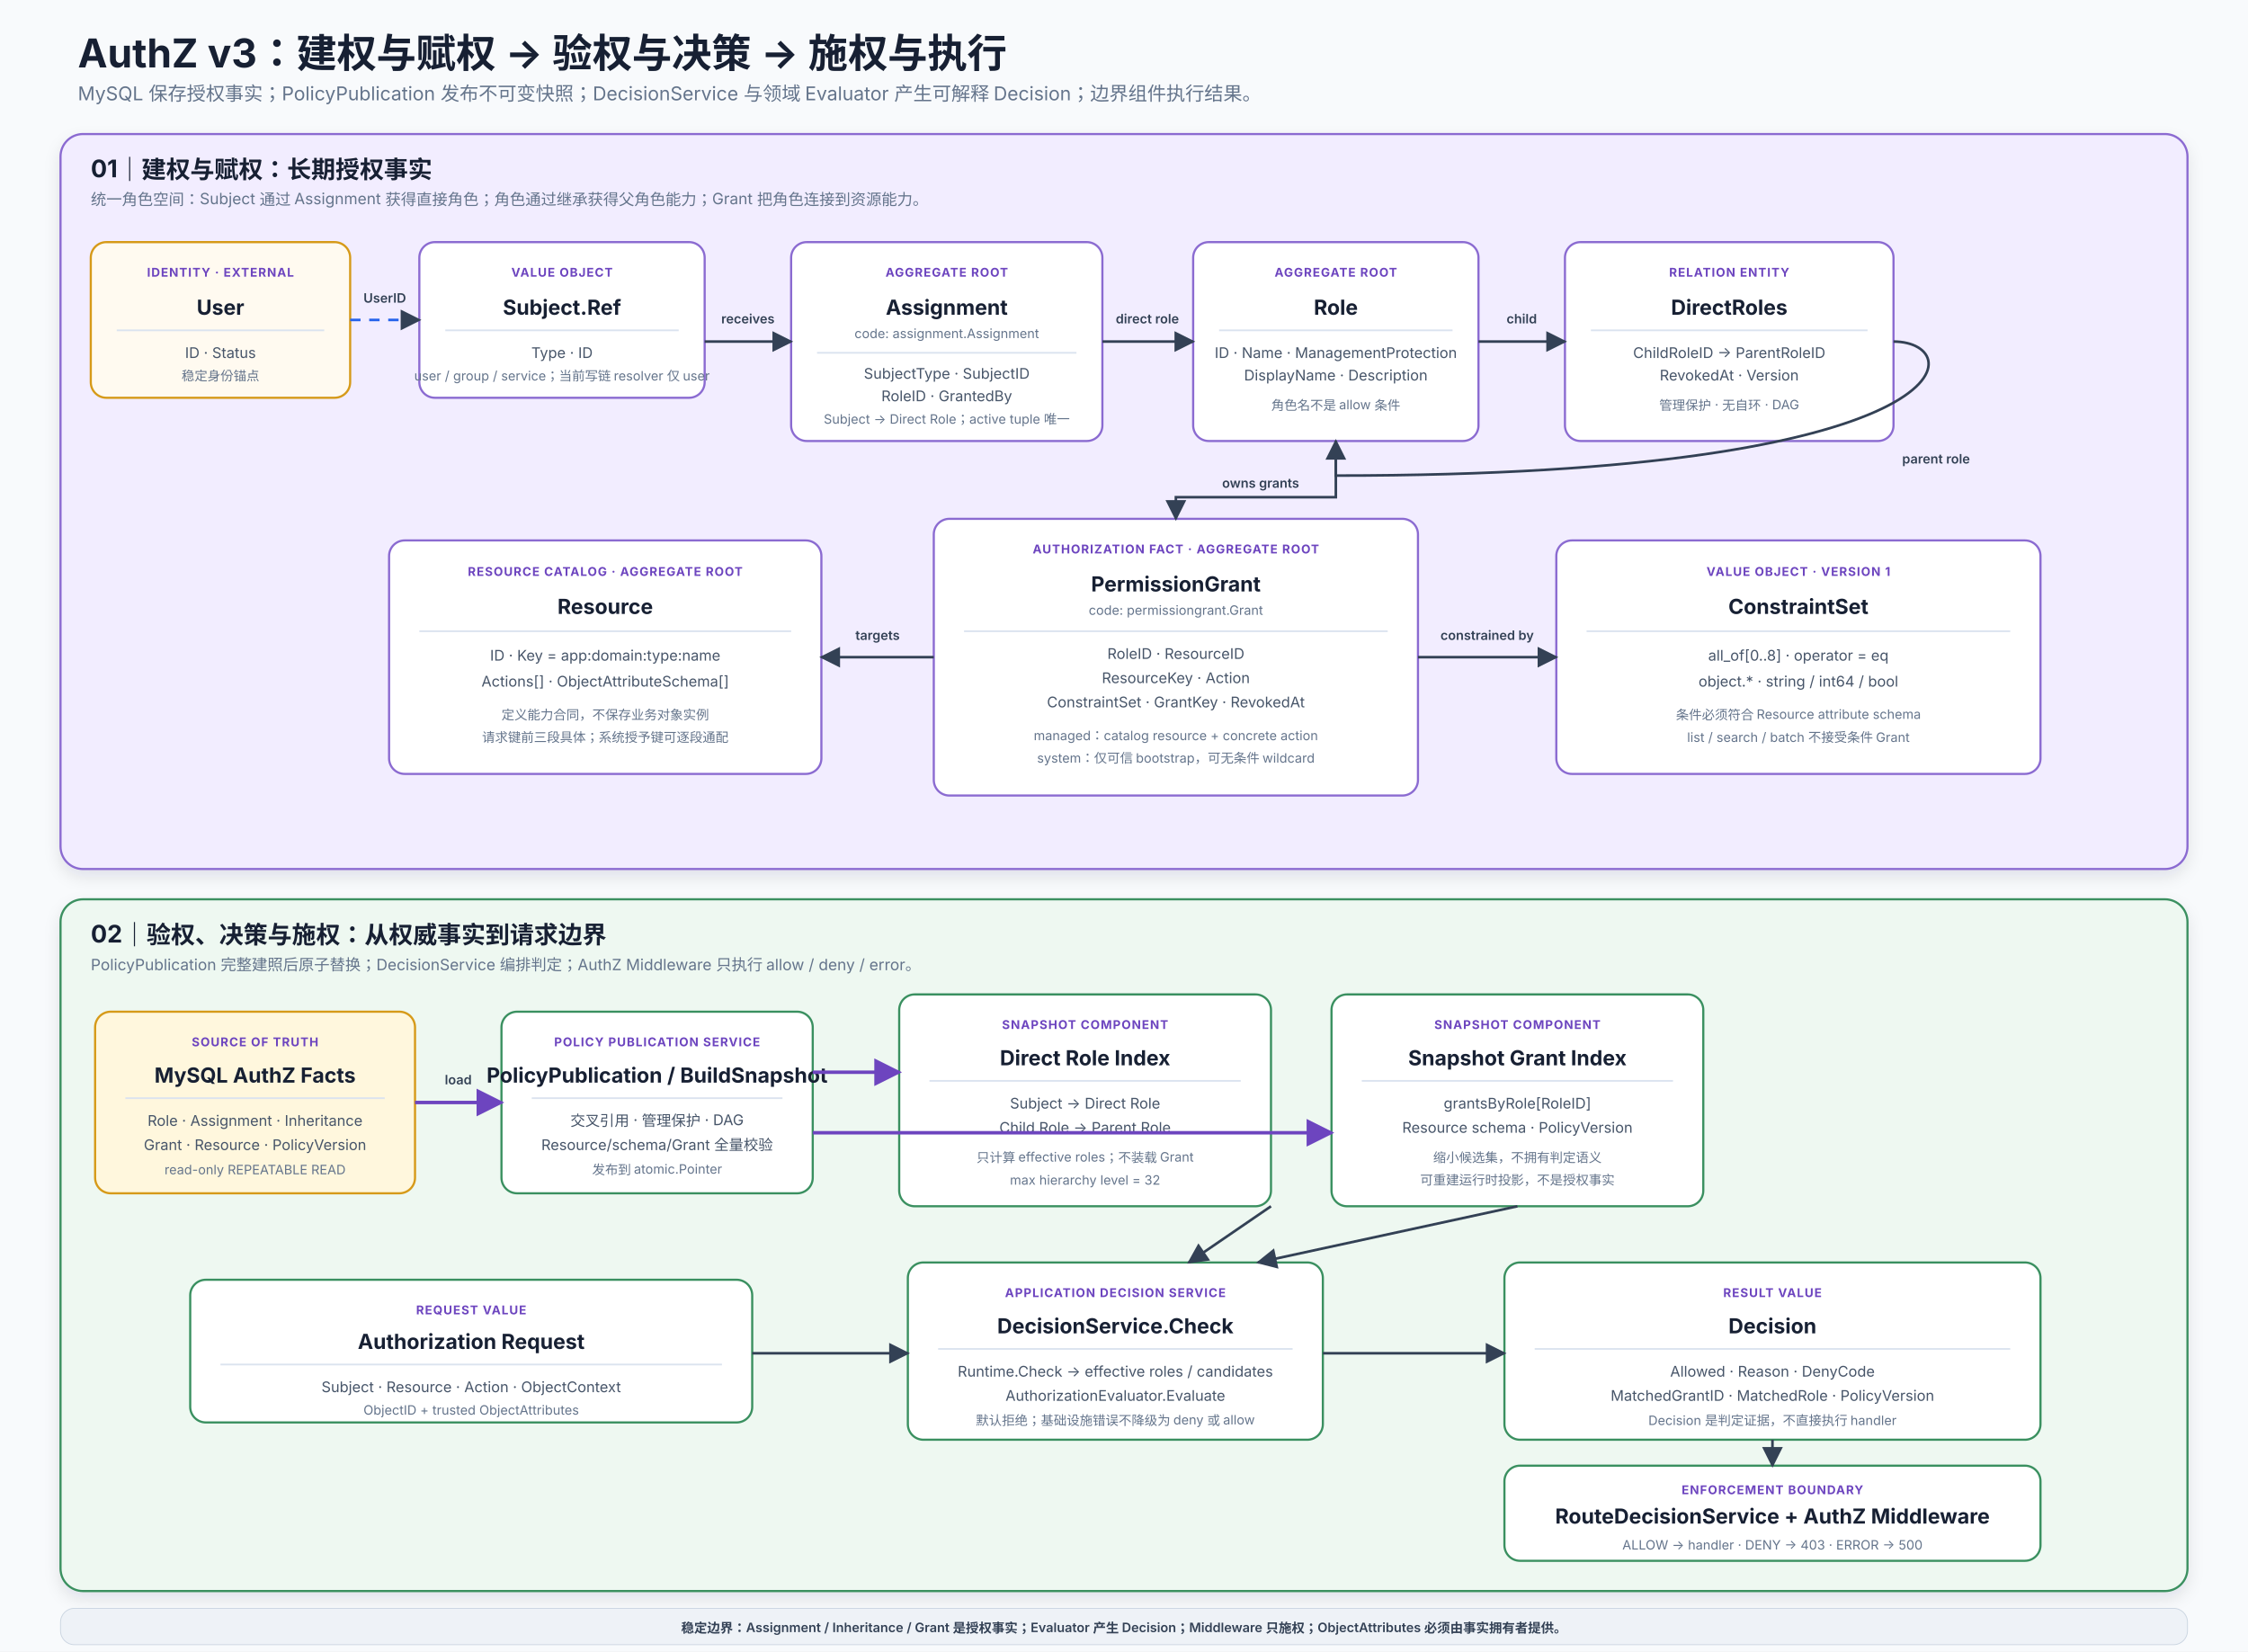
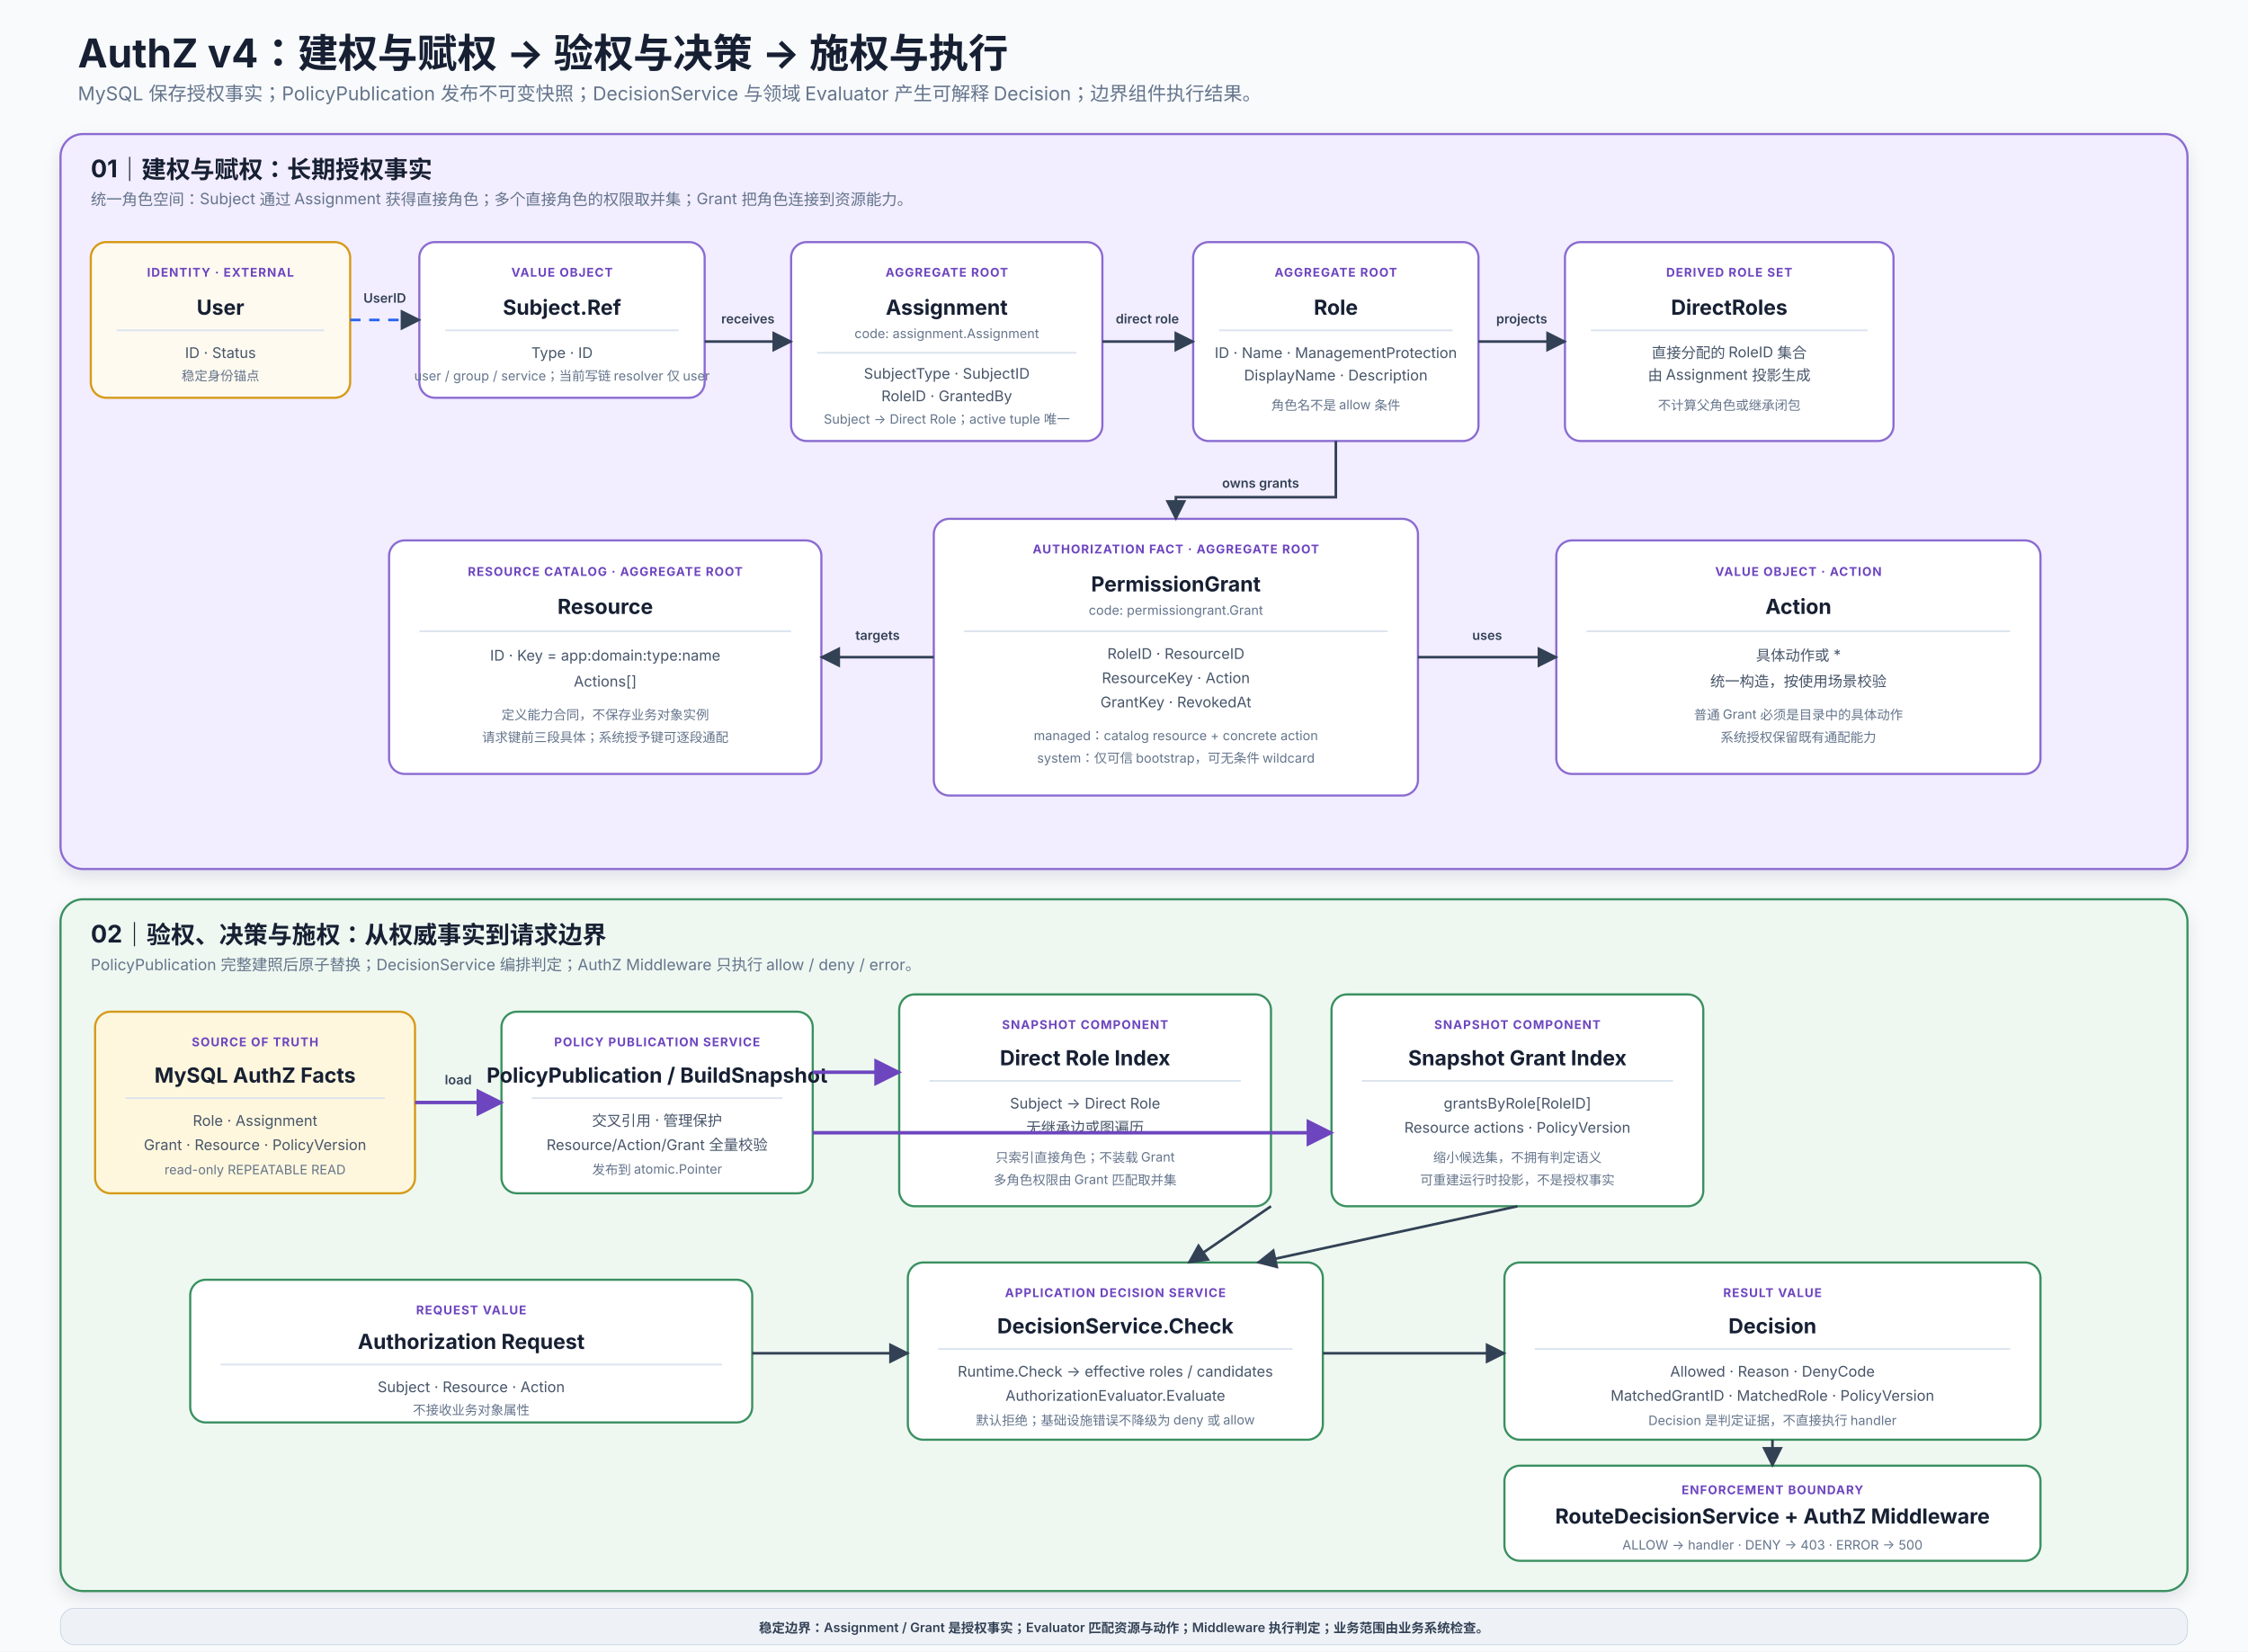
<svg xmlns="http://www.w3.org/2000/svg" width="2600" height="1910" viewBox="0 0 2600 1910" role="img" aria-labelledby="title desc">
  <defs>
    <marker id="arrow" viewBox="0 0 10 10" refX="9" refY="5" markerWidth="8" markerHeight="8" orient="auto-start-reverse">
      <path d="M 0 0 L 10 5 L 0 10 z" fill="#334155" />
    </marker>
    <marker id="purpleArrow" viewBox="0 0 10 10" refX="9" refY="5" markerWidth="8" markerHeight="8" orient="auto-start-reverse">
      <path d="M 0 0 L 10 5 L 0 10 z" fill="#6d45bf" />
    </marker>
    <filter id="shadow" x="-10%" y="-10%" width="120%" height="130%">
      <feDropShadow dx="0" dy="8" stdDeviation="9" flood-color="#172033" flood-opacity="0.10" />
    </filter>
    <style>
      .bg{fill:#f8fafc}.title{font:700 46px -apple-system,BlinkMacSystemFont,"Segoe UI","PingFang SC",sans-serif;fill:#172033}.subtitle{font:400 22px -apple-system,BlinkMacSystemFont,"Segoe UI","PingFang SC",sans-serif;fill:#64748b}.section{font:700 28px -apple-system,BlinkMacSystemFont,"Segoe UI","PingFang SC",sans-serif;fill:#172033}.sectionSub{font:400 18px -apple-system,BlinkMacSystemFont,"Segoe UI","PingFang SC",sans-serif;fill:#64748b}.boxTitle{font:700 24px -apple-system,BlinkMacSystemFont,"Segoe UI","PingFang SC",sans-serif;fill:#172033}.stereo{font:700 14px -apple-system,BlinkMacSystemFont,"Segoe UI","PingFang SC",sans-serif;letter-spacing:1px;fill:#6d45bf}.field{font:400 17px -apple-system,BlinkMacSystemFont,"Segoe UI","PingFang SC",sans-serif;fill:#475569}.note{font:400 15px -apple-system,BlinkMacSystemFont,"Segoe UI","PingFang SC",sans-serif;fill:#64748b}.edge{stroke:#334155;stroke-width:3;fill:none;marker-end:url(#arrow)}.dashed{stroke:#2563eb;stroke-width:3;stroke-dasharray:12 10;fill:none;marker-end:url(#arrow)}.compile{stroke:#6d45bf;stroke-width:4;fill:none;marker-end:url(#purpleArrow)}.edgeLabel{font:600 15px -apple-system,BlinkMacSystemFont,"Segoe UI","PingFang SC",sans-serif;fill:#334155}.card{fill:#fff;stroke:#8b6bd1;stroke-width:2.5;rx:18}.factBand{fill:#f2edff;stroke:#8b6bd1;stroke-width:2.5;rx:26}.runtimeBand{fill:#eef8f1;stroke:#3a9060;stroke-width:2.5;rx:26}.runtimeCard{fill:#fff;stroke:#3a9060;stroke-width:2.5;rx:18}.external{fill:#fffaf0;stroke:#d69a19;stroke-width:2.5;rx:18}.source{fill:#fff7dd;stroke:#d69a19;stroke-width:2.5;rx:18}.divider{stroke:#dbe3ef;stroke-width:2}
    </style>
  </defs>
  <rect class="bg" width="2600" height="1910" />
-   <text x="90" y="78" class="title">AuthZ v3：建权与赋权 → 验权与决策 → 施权与执行</text>
+   <text x="90" y="78" class="title">AuthZ v4：建权与赋权 → 验权与决策 → 施权与执行</text>
  <text x="90" y="116" class="subtitle">MySQL 保存授权事实；PolicyPublication 发布不可变快照；DecisionService 与领域 Evaluator 产生可解释 Decision；边界组件执行结果。</text>
  <rect x="70" y="155" width="2460" height="850" class="factBand" filter="url(#shadow)" />
  <text x="105" y="205" class="section">01｜建权与赋权：长期授权事实</text>
-   <text x="105" y="237" class="sectionSub">统一角色空间：Subject 通过 Assignment 获得直接角色；角色通过继承获得父角色能力；Grant 把角色连接到资源能力。</text>
+   <text x="105" y="237" class="sectionSub">统一角色空间：Subject 通过 Assignment 获得直接角色；多个直接角色的权限取并集；Grant 把角色连接到资源能力。</text>
  <rect x="105" y="280" width="300" height="180" class="external" />
  <text x="255" y="320" text-anchor="middle" class="stereo">IDENTITY · EXTERNAL</text>
  <text x="255" y="364" text-anchor="middle" class="boxTitle">User</text>
  <line x1="135" y1="382" x2="375" y2="382" class="divider" />
  <text x="255" y="414" text-anchor="middle" class="field">ID · Status</text>
  <text x="255" y="440" text-anchor="middle" class="note">稳定身份锚点</text>
  <rect x="485" y="280" width="330" height="180" class="card" />
  <text x="650" y="320" text-anchor="middle" class="stereo">VALUE OBJECT</text>
  <text x="650" y="364" text-anchor="middle" class="boxTitle">Subject.Ref</text>
  <line x1="515" y1="382" x2="785" y2="382" class="divider" />
  <text x="650" y="414" text-anchor="middle" class="field">Type · ID</text>
  <text x="650" y="440" text-anchor="middle" class="note">user / group / service；当前写链 resolver 仅 user</text>
  <rect x="915" y="280" width="360" height="230" class="card" />
  <text x="1095" y="320" text-anchor="middle" class="stereo">AGGREGATE ROOT</text>
  <text x="1095" y="364" text-anchor="middle" class="boxTitle">Assignment</text>
  <text x="1095" y="391" text-anchor="middle" class="note">code: assignment.Assignment</text>
  <line x1="945" y1="408" x2="1245" y2="408" class="divider" />
  <text x="1095" y="438" text-anchor="middle" class="field">SubjectType · SubjectID</text>
  <text x="1095" y="464" text-anchor="middle" class="field">RoleID · GrantedBy</text>
  <text x="1095" y="490" text-anchor="middle" class="note">Subject → Direct Role；active tuple 唯一</text>
  <rect x="1380" y="280" width="330" height="230" class="card" />
  <text x="1545" y="320" text-anchor="middle" class="stereo">AGGREGATE ROOT</text>
  <text x="1545" y="364" text-anchor="middle" class="boxTitle">Role</text>
  <line x1="1410" y1="382" x2="1680" y2="382" class="divider" />
  <text x="1545" y="414" text-anchor="middle" class="field">ID · Name · ManagementProtection</text>
  <text x="1545" y="440" text-anchor="middle" class="field">DisplayName · Description</text>
  <text x="1545" y="474" text-anchor="middle" class="note">角色名不是 allow 条件</text>
  <rect x="1810" y="280" width="380" height="230" class="card" />
-   <text x="2000" y="320" text-anchor="middle" class="stereo">RELATION ENTITY</text>
+   <text x="2000" y="320" text-anchor="middle" class="stereo">DERIVED ROLE SET</text>
  <text x="2000" y="364" text-anchor="middle" class="boxTitle">DirectRoles</text>
  <line x1="1840" y1="382" x2="2160" y2="382" class="divider" />
-   <text x="2000" y="414" text-anchor="middle" class="field">ChildRoleID → ParentRoleID</text>
-   <text x="2000" y="440" text-anchor="middle" class="field">RevokedAt · Version</text>
-   <text x="2000" y="474" text-anchor="middle" class="note">管理保护 · 无自环 · DAG</text>
+   <text x="2000" y="414" text-anchor="middle" class="field">直接分配的 RoleID 集合</text>
+   <text x="2000" y="440" text-anchor="middle" class="field">由 Assignment 投影生成</text>
+   <text x="2000" y="474" text-anchor="middle" class="note">不计算父角色或继承闭包</text>
  <path d="M405 370 L485 370" class="dashed" />
  <text x="445" y="350" text-anchor="middle" class="edgeLabel">UserID</text>
  <path d="M815 395 L915 395" class="edge" />
  <text x="865" y="374" text-anchor="middle" class="edgeLabel">receives</text>
  <path d="M1275 395 L1380 395" class="edge" />
  <text x="1327" y="374" text-anchor="middle" class="edgeLabel">direct role</text>
  <path d="M1710 395 L1810 395" class="edge" />
-   <text x="1760" y="374" text-anchor="middle" class="edgeLabel">child</text>
-   <path d="M2190 395 C2280 395 2280 550 1545 550 L1545 510" class="edge" />
-   <text x="2200" y="536" class="edgeLabel">parent role</text>
+   <text x="1760" y="374" text-anchor="middle" class="edgeLabel">projects</text>
  <rect x="450" y="625" width="500" height="270" class="card" />
  <text x="700" y="666" text-anchor="middle" class="stereo">RESOURCE CATALOG · AGGREGATE ROOT</text>
  <text x="700" y="710" text-anchor="middle" class="boxTitle">Resource</text>
  <line x1="485" y1="730" x2="915" y2="730" class="divider" />
  <text x="700" y="764" text-anchor="middle" class="field">ID · Key = app:domain:type:name</text>
-   <text x="700" y="794" text-anchor="middle" class="field">Actions[] · ObjectAttributeSchema[]</text>
+   <text x="700" y="794" text-anchor="middle" class="field">Actions[]</text>
  <text x="700" y="832" text-anchor="middle" class="note">定义能力合同，不保存业务对象实例</text>
  <text x="700" y="858" text-anchor="middle" class="note">请求键前三段具体；系统授予键可逐段通配</text>
  <rect x="1080" y="600" width="560" height="320" class="card" />
  <text x="1360" y="640" text-anchor="middle" class="stereo">AUTHORIZATION FACT · AGGREGATE ROOT</text>
  <text x="1360" y="684" text-anchor="middle" class="boxTitle">PermissionGrant</text>
  <text x="1360" y="711" text-anchor="middle" class="note">code: permissiongrant.Grant</text>
  <line x1="1115" y1="730" x2="1605" y2="730" class="divider" />
  <text x="1360" y="762" text-anchor="middle" class="field">RoleID · ResourceID</text>
  <text x="1360" y="790" text-anchor="middle" class="field">ResourceKey · Action</text>
-   <text x="1360" y="818" text-anchor="middle" class="field">ConstraintSet · GrantKey · RevokedAt</text>
+   <text x="1360" y="818" text-anchor="middle" class="field">GrantKey · RevokedAt</text>
  <text x="1360" y="856" text-anchor="middle" class="note">managed：catalog resource + concrete action</text>
  <text x="1360" y="882" text-anchor="middle" class="note">system：仅可信 bootstrap，可无条件 wildcard</text>
  <rect x="1800" y="625" width="560" height="270" class="card" />
-   <text x="2080" y="666" text-anchor="middle" class="stereo">VALUE OBJECT · VERSION 1</text>
-   <text x="2080" y="710" text-anchor="middle" class="boxTitle">ConstraintSet</text>
+   <text x="2080" y="666" text-anchor="middle" class="stereo">VALUE OBJECT · ACTION</text>
+   <text x="2080" y="710" text-anchor="middle" class="boxTitle">Action</text>
  <line x1="1835" y1="730" x2="2325" y2="730" class="divider" />
-   <text x="2080" y="764" text-anchor="middle" class="field">all_of[0..8] · operator = eq</text>
-   <text x="2080" y="794" text-anchor="middle" class="field">object.* · string / int64 / bool</text>
-   <text x="2080" y="832" text-anchor="middle" class="note">条件必须符合 Resource attribute schema</text>
-   <text x="2080" y="858" text-anchor="middle" class="note">list / search / batch 不接受条件 Grant</text>
+   <text x="2080" y="764" text-anchor="middle" class="field">具体动作或 *</text>
+   <text x="2080" y="794" text-anchor="middle" class="field">统一构造，按使用场景校验</text>
+   <text x="2080" y="832" text-anchor="middle" class="note">普通 Grant 必须是目录中的具体动作</text>
+   <text x="2080" y="858" text-anchor="middle" class="note">系统授权保留既有通配能力</text>
  <path d="M1545 510 L1545 575 L1360 575 L1360 600" class="edge" />
  <text x="1458" y="564" text-anchor="middle" class="edgeLabel">owns grants</text>
  <path d="M1080 760 L950 760" class="edge" />
  <text x="1015" y="740" text-anchor="middle" class="edgeLabel">targets</text>
  <path d="M1640 760 L1800 760" class="edge" />
-   <text x="1720" y="740" text-anchor="middle" class="edgeLabel">constrained by</text>
+   <text x="1720" y="740" text-anchor="middle" class="edgeLabel">uses</text>
  <rect x="70" y="1040" width="2460" height="800" class="runtimeBand" filter="url(#shadow)" />
  <text x="105" y="1090" class="section">02｜验权、决策与施权：从权威事实到请求边界</text>
  <text x="105" y="1122" class="sectionSub">PolicyPublication 完整建照后原子替换；DecisionService 编排判定；AuthZ Middleware 只执行 allow / deny / error。</text>
  <rect x="110" y="1170" width="370" height="210" class="source" />
  <text x="295" y="1210" text-anchor="middle" class="stereo">SOURCE OF TRUTH</text>
  <text x="295" y="1252" text-anchor="middle" class="boxTitle">MySQL AuthZ Facts</text>
  <line x1="145" y1="1270" x2="445" y2="1270" class="divider" />
-   <text x="295" y="1302" text-anchor="middle" class="field">Role · Assignment · Inheritance</text>
+   <text x="295" y="1302" text-anchor="middle" class="field">Role · Assignment</text>
  <text x="295" y="1330" text-anchor="middle" class="field">Grant · Resource · PolicyVersion</text>
  <text x="295" y="1358" text-anchor="middle" class="note">read-only REPEATABLE READ</text>
  <rect x="580" y="1170" width="360" height="210" class="runtimeCard" />
  <text x="760" y="1210" text-anchor="middle" class="stereo">POLICY PUBLICATION SERVICE</text>
  <text x="760" y="1252" text-anchor="middle" class="boxTitle">PolicyPublication / BuildSnapshot</text>
  <line x1="615" y1="1270" x2="905" y2="1270" class="divider" />
-   <text x="760" y="1302" text-anchor="middle" class="field">交叉引用 · 管理保护 · DAG</text>
-   <text x="760" y="1330" text-anchor="middle" class="field">Resource/schema/Grant 全量校验</text>
+   <text x="760" y="1302" text-anchor="middle" class="field">交叉引用 · 管理保护</text>
+   <text x="760" y="1330" text-anchor="middle" class="field">Resource/Action/Grant 全量校验</text>
  <text x="760" y="1358" text-anchor="middle" class="note">发布到 atomic.Pointer</text>
  <rect x="1040" y="1150" width="430" height="245" class="runtimeCard" />
  <text x="1255" y="1190" text-anchor="middle" class="stereo">SNAPSHOT COMPONENT</text>
  <text x="1255" y="1232" text-anchor="middle" class="boxTitle">Direct Role Index</text>
  <line x1="1075" y1="1250" x2="1435" y2="1250" class="divider" />
  <text x="1255" y="1282" text-anchor="middle" class="field">Subject → Direct Role</text>
-   <text x="1255" y="1310" text-anchor="middle" class="field">Child Role → Parent Role</text>
-   <text x="1255" y="1344" text-anchor="middle" class="note">只计算 effective roles；不装载 Grant</text>
-   <text x="1255" y="1370" text-anchor="middle" class="note">max hierarchy level = 32</text>
+   <text x="1255" y="1310" text-anchor="middle" class="field">无继承边或图遍历</text>
+   <text x="1255" y="1344" text-anchor="middle" class="note">只索引直接角色；不装载 Grant</text>
+   <text x="1255" y="1370" text-anchor="middle" class="note">多角色权限由 Grant 匹配取并集</text>
  <rect x="1540" y="1150" width="430" height="245" class="runtimeCard" />
  <text x="1755" y="1190" text-anchor="middle" class="stereo">SNAPSHOT COMPONENT</text>
  <text x="1755" y="1232" text-anchor="middle" class="boxTitle">Snapshot Grant Index</text>
  <line x1="1575" y1="1250" x2="1935" y2="1250" class="divider" />
  <text x="1755" y="1282" text-anchor="middle" class="field">grantsByRole[RoleID]</text>
-   <text x="1755" y="1310" text-anchor="middle" class="field">Resource schema · PolicyVersion</text>
+   <text x="1755" y="1310" text-anchor="middle" class="field">Resource actions · PolicyVersion</text>
  <text x="1755" y="1344" text-anchor="middle" class="note">缩小候选集，不拥有判定语义</text>
  <text x="1755" y="1370" text-anchor="middle" class="note">可重建运行时投影，不是授权事实</text>
  <path d="M480 1275 L580 1275" class="compile" />
  <text x="530" y="1254" text-anchor="middle" class="edgeLabel">load</text>
  <path d="M940 1240 L1040 1240" class="compile" />
  <path d="M940 1310 L1540 1310" class="compile" />
  <rect x="220" y="1480" width="650" height="165" class="runtimeCard" />
  <text x="545" y="1520" text-anchor="middle" class="stereo">REQUEST VALUE</text>
  <text x="545" y="1560" text-anchor="middle" class="boxTitle">Authorization Request</text>
  <line x1="255" y1="1578" x2="835" y2="1578" class="divider" />
-   <text x="545" y="1610" text-anchor="middle" class="field">Subject · Resource · Action · ObjectContext</text>
-   <text x="545" y="1636" text-anchor="middle" class="note">ObjectID + trusted ObjectAttributes</text>
+   <text x="545" y="1610" text-anchor="middle" class="field">Subject · Resource · Action</text>
+   <text x="545" y="1636" text-anchor="middle" class="note">不接收业务对象属性</text>
  <rect x="1050" y="1460" width="480" height="205" class="runtimeCard" />
  <text x="1290" y="1500" text-anchor="middle" class="stereo">APPLICATION DECISION SERVICE</text>
  <text x="1290" y="1542" text-anchor="middle" class="boxTitle">DecisionService.Check</text>
  <line x1="1085" y1="1560" x2="1495" y2="1560" class="divider" />
  <text x="1290" y="1592" text-anchor="middle" class="field">Runtime.Check → effective roles / candidates</text>
  <text x="1290" y="1620" text-anchor="middle" class="field">AuthorizationEvaluator.Evaluate</text>
  <text x="1290" y="1648" text-anchor="middle" class="note">默认拒绝；基础设施错误不降级为 deny 或 allow</text>
  <rect x="1740" y="1460" width="620" height="205" class="runtimeCard" />
  <text x="2050" y="1500" text-anchor="middle" class="stereo">RESULT VALUE</text>
  <text x="2050" y="1542" text-anchor="middle" class="boxTitle">Decision</text>
  <line x1="1775" y1="1560" x2="2325" y2="1560" class="divider" />
  <text x="2050" y="1592" text-anchor="middle" class="field">Allowed · Reason · DenyCode</text>
  <text x="2050" y="1620" text-anchor="middle" class="field">MatchedGrantID · MatchedRole · PolicyVersion</text>
  <text x="2050" y="1648" text-anchor="middle" class="note">Decision 是判定证据，不直接执行 handler</text>
  <path d="M870 1565 L1050 1565" class="edge" />
  <path d="M1470 1395 L1375 1460" class="edge" />
  <path d="M1755 1395 L1455 1460" class="edge" />
  <path d="M1530 1565 L1740 1565" class="edge" />
  <rect x="1740" y="1695" width="620" height="110" class="runtimeCard" />
  <text x="2050" y="1728" text-anchor="middle" class="stereo">ENFORCEMENT BOUNDARY</text>
  <text x="2050" y="1762" text-anchor="middle" class="boxTitle">RouteDecisionService + AuthZ Middleware</text>
  <text x="2050" y="1792" text-anchor="middle" class="note">ALLOW → handler · DENY → 403 · ERROR → 500</text>
  <path d="M2050 1665 L2050 1695" class="edge" />
  <rect x="70" y="1860" width="2460" height="42" rx="16" fill="#eef2f7" stroke="#cbd5e1" />
-   <text x="1300" y="1888" text-anchor="middle" class="edgeLabel">稳定边界：Assignment / Inheritance / Grant 是授权事实；Evaluator 产生 Decision；Middleware 只施权；ObjectAttributes 必须由事实拥有者提供。</text>
+   <text x="1300" y="1888" text-anchor="middle" class="edgeLabel">稳定边界：Assignment / Grant 是授权事实；Evaluator 匹配资源与动作；Middleware 执行判定；业务范围由业务系统检查。</text>
</svg>
